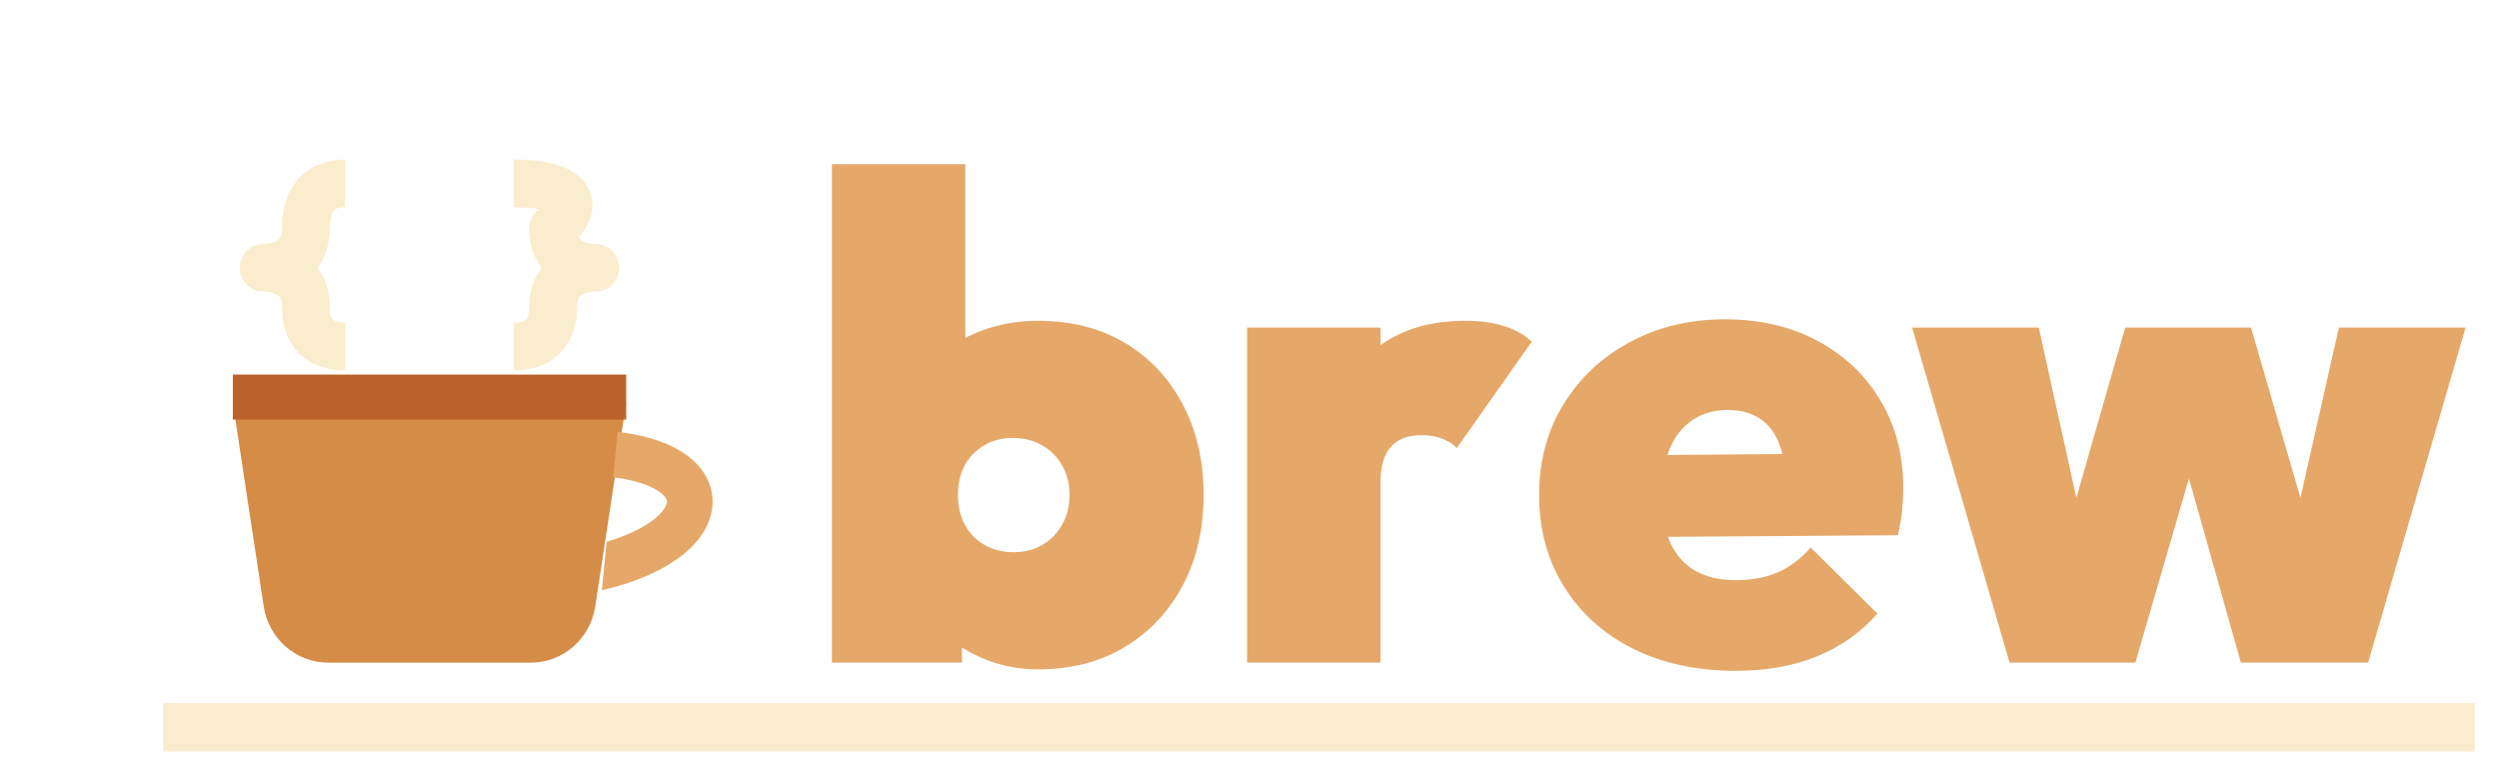
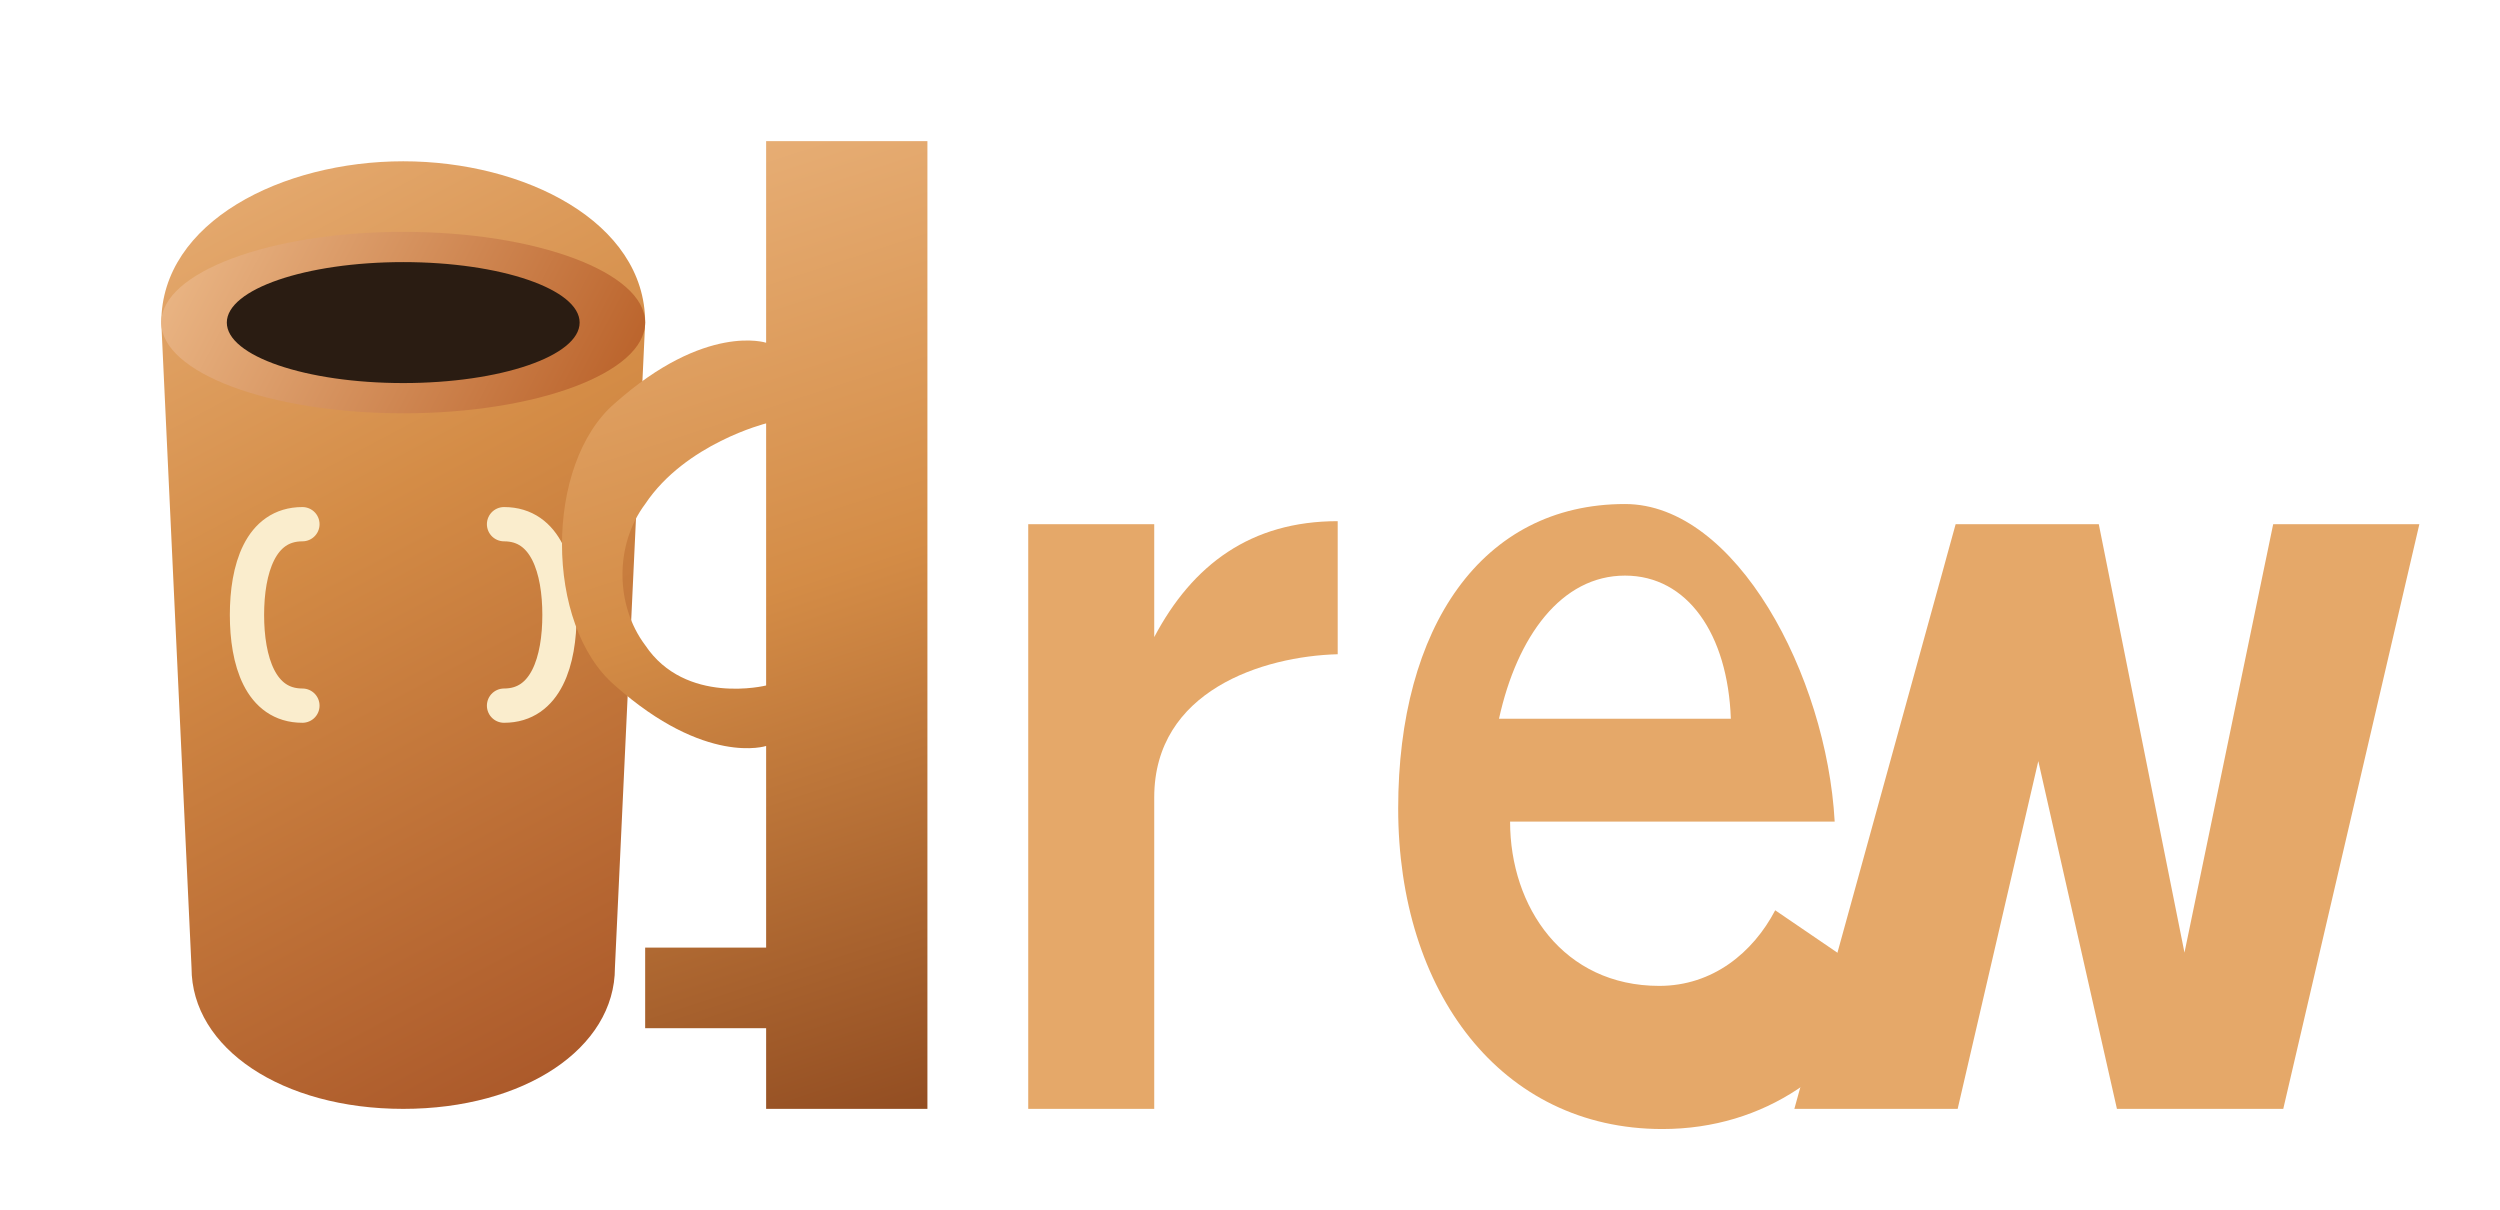
- <svg xmlns="http://www.w3.org/2000/svg" viewBox="0 0 154.7 47.5" fill="none" role="img" aria-label="Brew">
+ <svg xmlns="http://www.w3.org/2000/svg" viewBox="0 0 248 120" fill="none" role="img" aria-label="Brew">
  <defs>
-     <clipPath id="brewBannerClipDark">
-       <path d="M44 26L41.7 49L62 49L62 26Z" />
-     </clipPath>
+     <linearGradient id="copperBody-bd" x1="14" y1="14" x2="64" y2="108" gradientUnits="userSpaceOnUse">
+       <stop stop-color="#E8B078" />
+       <stop offset="0.4" stop-color="#D48C46" />
+       <stop offset="1" stop-color="#A85528" />
+     </linearGradient>
+     <linearGradient id="copperB-bd" x1="70" y1="12" x2="102" y2="110" gradientUnits="userSpaceOnUse">
+       <stop stop-color="#E8B078" />
+       <stop offset="0.45" stop-color="#D48C46" />
+       <stop offset="1" stop-color="#8F4A20" />
+     </linearGradient>
+     <linearGradient id="rim-bd" x1="16" y1="16" x2="62" y2="40" gradientUnits="userSpaceOnUse">
+       <stop stop-color="#F0C090" />
+       <stop offset="1" stop-color="#BA622A" />
+     </linearGradient>
  </defs>
-   <g transform="translate(0.50,-1.17) scale(0.8696)">
-     <path fill="#D48C46" d="M16 30h28l-2.2 14.5c-.35 2.3-2.3 4-4.6 4H22.8c-2.3 0-4.25-1.7-4.6-4L16 30z" />
-     <path fill="#BA622A" d="M16 28h28v3.2H16z" />
-     <g clip-path="url(#brewBannerClipDark)">
-       <path fill="none" stroke="#E5A869" stroke-width="3.25" stroke-linecap="butt" stroke-linejoin="miter" d="M41.46 33.55C51.57 33.90 50.57 40.50 40.16 42.10" />
-     </g>
-     <path fill="none" stroke="#FAEDCD" stroke-width="3.4" stroke-linecap="butt" stroke-linejoin="round" d="M24 26c-2.2 0-2.8-1.4-2.8-2.8 0-2.4-2-2.8-3-2.8 1 0 3-.4 3-2.8C21.2 16 21.8 14.4 24 14.4" />
-     <path fill="none" stroke="#FAEDCD" stroke-width="3.4" stroke-linecap="butt" stroke-linejoin="round" d="M36 26c2.2 0 2.8-1.4 2.8-2.8 0-2.4 2-2.8 3-2.8-1 0-3-.4-3-2.8C40.8 16 40.2 14.4 36 14.4" />
+   <path fill="url(#copperBody-bd)" d="M16 32C16 22 28 16 40 16C52 16 64 22 64 32L61 96C61 104 52 110 40 110C28 110 19 104 19 96Z" />
+   <ellipse cx="40" cy="32" rx="24" ry="9" fill="url(#rim-bd)" />
+   <ellipse cx="40" cy="32" rx="17.5" ry="6" fill="#2A1C12" />
+   <g fill="none" stroke="#FAEDCD" stroke-width="3.4" stroke-linecap="round" stroke-linejoin="round">
+     <path d="M30 52C25.8 52 24.5 56.5 24.5 61C24.5 65.5 25.8 70 30 70" />
+     <path d="M50 52C54.2 52 55.5 56.5 55.5 61C55.5 65.5 54.2 70 50 70" />
  </g>
-   <path fill="#E5A869" d="M64.27 41.42Q62.41 41.42 60.77 40.71Q59.13 39.99 57.99 38.79Q56.85 37.59 56.52 36.15V24.69Q56.85 23.26 57.99 22.17Q59.13 21.07 60.77 20.46Q62.41 19.85 64.27 19.85Q67.34 19.85 69.64 21.22Q71.94 22.59 73.22 25.03Q74.51 27.47 74.51 30.63Q74.51 33.79 73.22 36.22Q71.94 38.64 69.64 40.03Q67.34 41.42 64.27 41.42ZM51.50 41.00V10.16H59.76V25.37L58.41 30.38L59.55 35.44V41.00ZM62.75 34.17Q63.76 34.17 64.54 33.71Q65.32 33.25 65.76 32.45Q66.21 31.65 66.21 30.63Q66.21 29.62 65.76 28.82Q65.32 28.02 64.52 27.56Q63.72 27.10 62.71 27.10Q61.70 27.10 60.92 27.56Q60.14 28.02 59.72 28.80Q59.30 29.58 59.30 30.63Q59.30 31.69 59.74 32.49Q60.18 33.29 60.96 33.73Q61.74 34.17 62.75 34.17Z" />
-   <path fill="#E5A869" d="M77.20 41.00V20.27H85.46V41.00ZM85.46 29.79 81.63 26.38Q83.23 23.01 85.36 21.43Q87.49 19.85 90.69 19.85Q92.12 19.85 93.15 20.19Q94.18 20.52 94.82 21.15L90.18 27.73Q89.89 27.39 89.32 27.16Q88.75 26.93 87.99 26.93Q86.73 26.93 86.09 27.66Q85.46 28.40 85.46 29.79Z" />
-   <path fill="#E5A869" d="M107.46 41.51Q103.83 41.51 101.09 40.14Q98.36 38.77 96.82 36.30Q95.28 33.84 95.28 30.63Q95.28 27.47 96.78 25.03Q98.27 22.59 100.88 21.18Q103.50 19.76 106.78 19.76Q110.03 19.76 112.51 21.09Q115.00 22.42 116.41 24.78Q117.82 27.14 117.82 30.17Q117.82 30.80 117.76 31.50Q117.70 32.19 117.49 33.12L98.78 33.25V28.19L114.41 28.06L110.58 30.30Q110.58 28.61 110.17 27.54Q109.77 26.46 108.97 25.92Q108.17 25.37 106.95 25.37Q105.69 25.37 104.76 26.00Q103.83 26.63 103.35 27.81Q102.86 28.99 102.86 30.68Q102.86 32.40 103.39 33.56Q103.92 34.72 104.93 35.31Q105.94 35.90 107.46 35.90Q108.93 35.90 110.05 35.42Q111.16 34.93 112.09 33.88L116.22 37.97Q114.66 39.74 112.47 40.62Q110.28 41.51 107.46 41.51Z" />
-   <path fill="#E5A869" d="M124.40 41.00 118.37 20.27H126.21L129.54 35.35L127.22 35.40L131.56 20.27H139.35L143.74 35.40L141.38 35.35L144.79 20.27H152.63L146.60 41.00H138.72L134.68 26.67H136.36L132.19 41.00Z" />
-   <rect x="10.1" y="43.5" width="143.1" height="3.0" fill="#FAEDCD" />
+   <path fill="url(#copperB-bd)" fill-rule="evenodd" d="M76 14H92V110H76V102H64V94H76V74C76 74 70 76 61 68C54 62 54 46 61 40C70 32 76 34 76 34V14ZM76 42C76 42 68 44 64 50C61 54 61 60 64 64C68 70 76 68 76 68V42Z" />
+   <g fill="#E5A869">
+     <path d="M102 110V52h12.5v11.2c3.8-7.2 9.6-11.5 18.2-11.5v13.2c-7.4.2-18.2 3.6-18.2 14.2V110z" />
+     <path d="M142.5 81.5h39.5c-.8-14.5-9.8-31.5-20.8-31.5-14.2 0-22.5 12.2-22.5 30.2 0 18.2 10.2 31.8 26.2 31.8 10.2 0 18.2-5.8 22.2-14.2l-11-7.5c-2.2 4.2-6.2 7.5-11.5 7.5-9.5 0-14.8-7.8-14.8-16.3zm6.2-10.2c1.8-8.2 6.2-14.2 12.5-14.2 6.2 0 10.2 5.8 10.5 14.2z" />
+     <path d="M194 52h14.2l8.5 42.5 8.8-42.5H240l-13.5 58H210l-7.8-34.5L194.2 110H178z" />
+   </g>
</svg>
